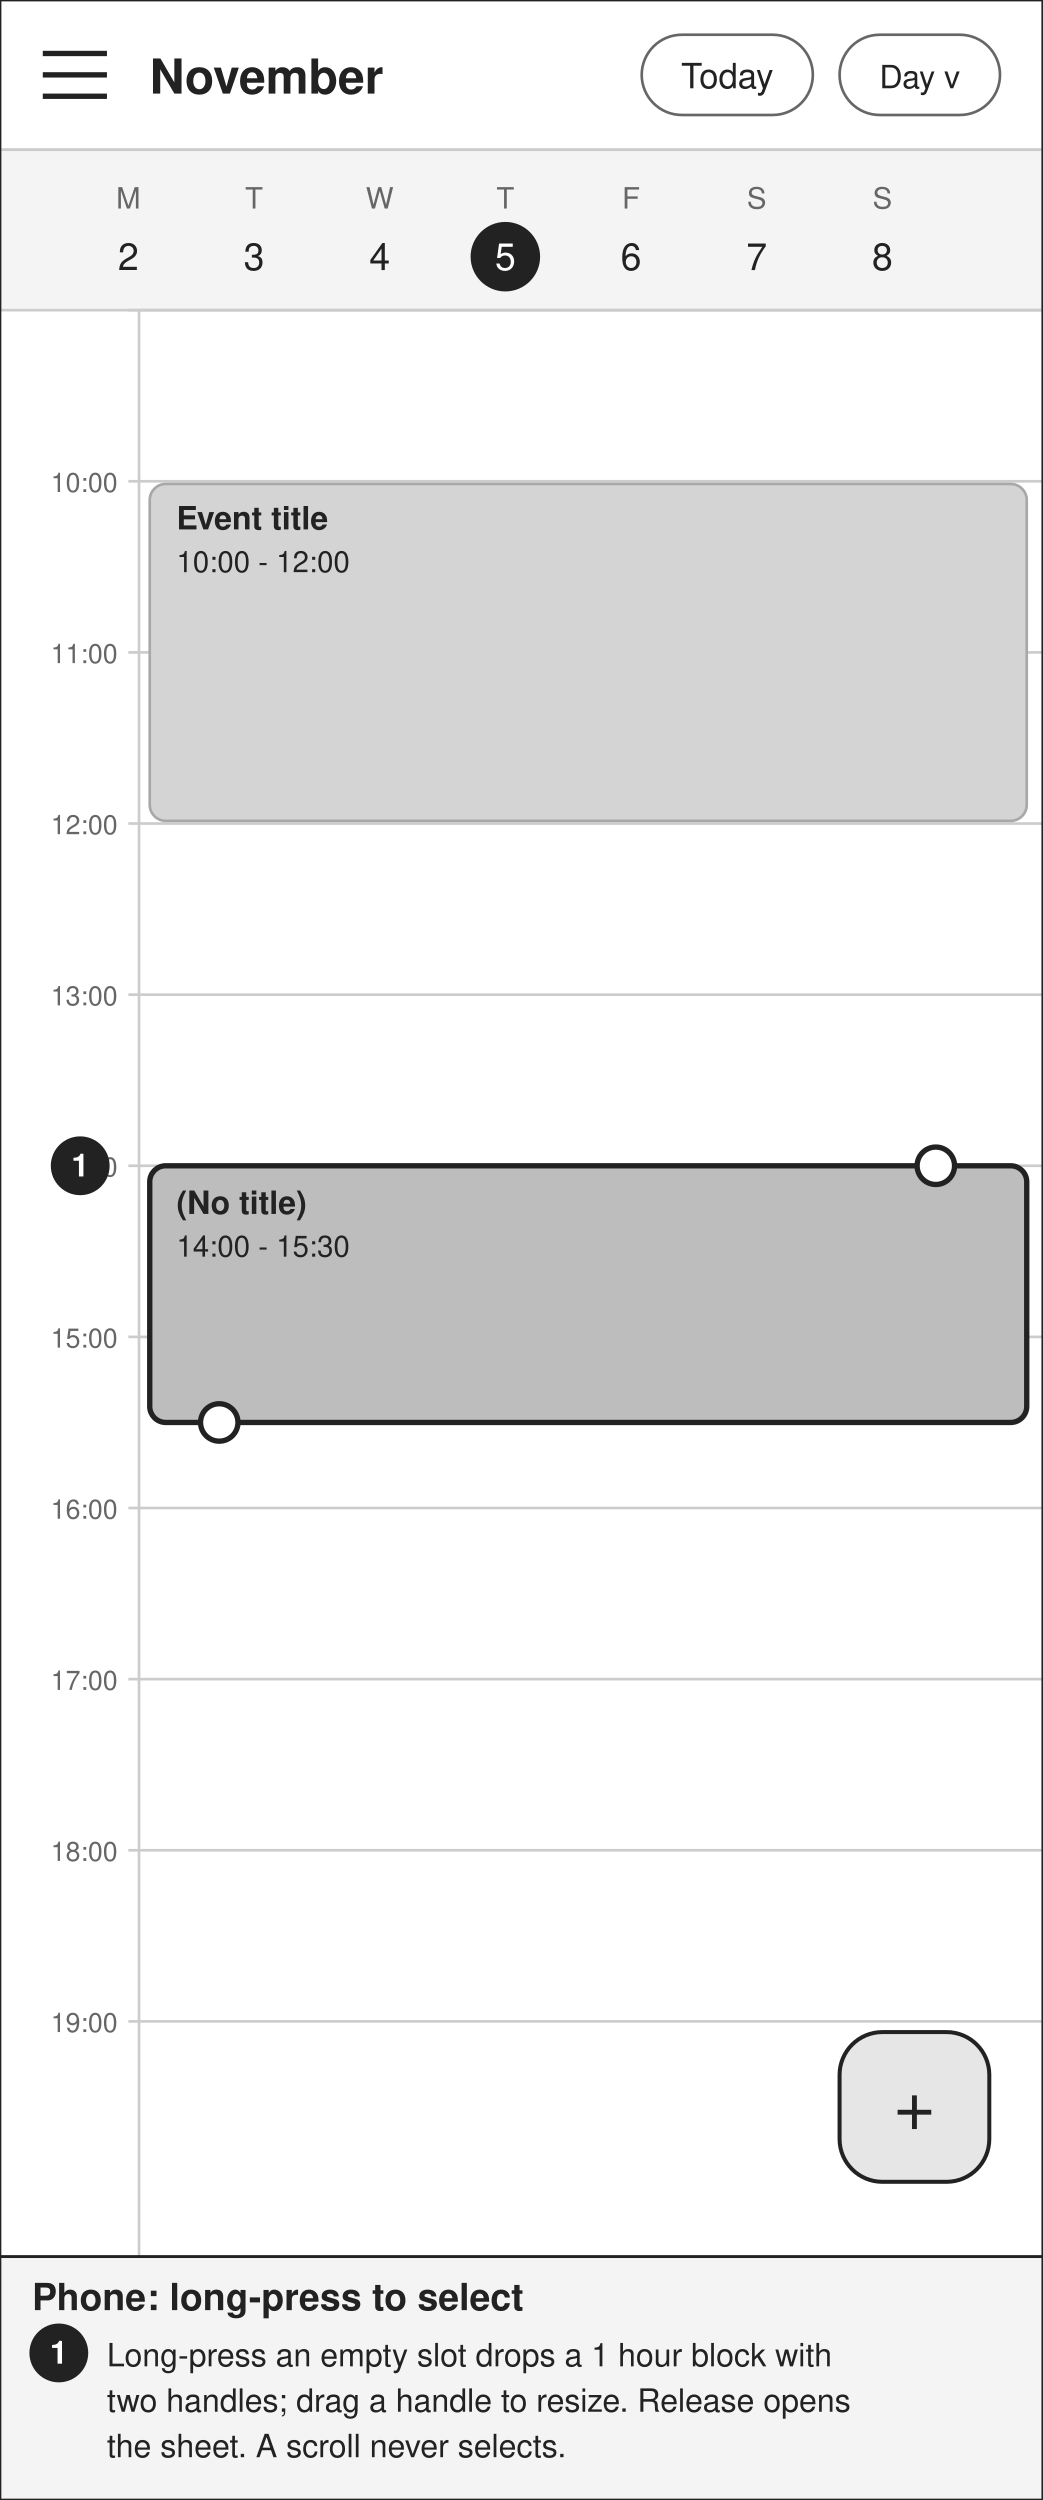
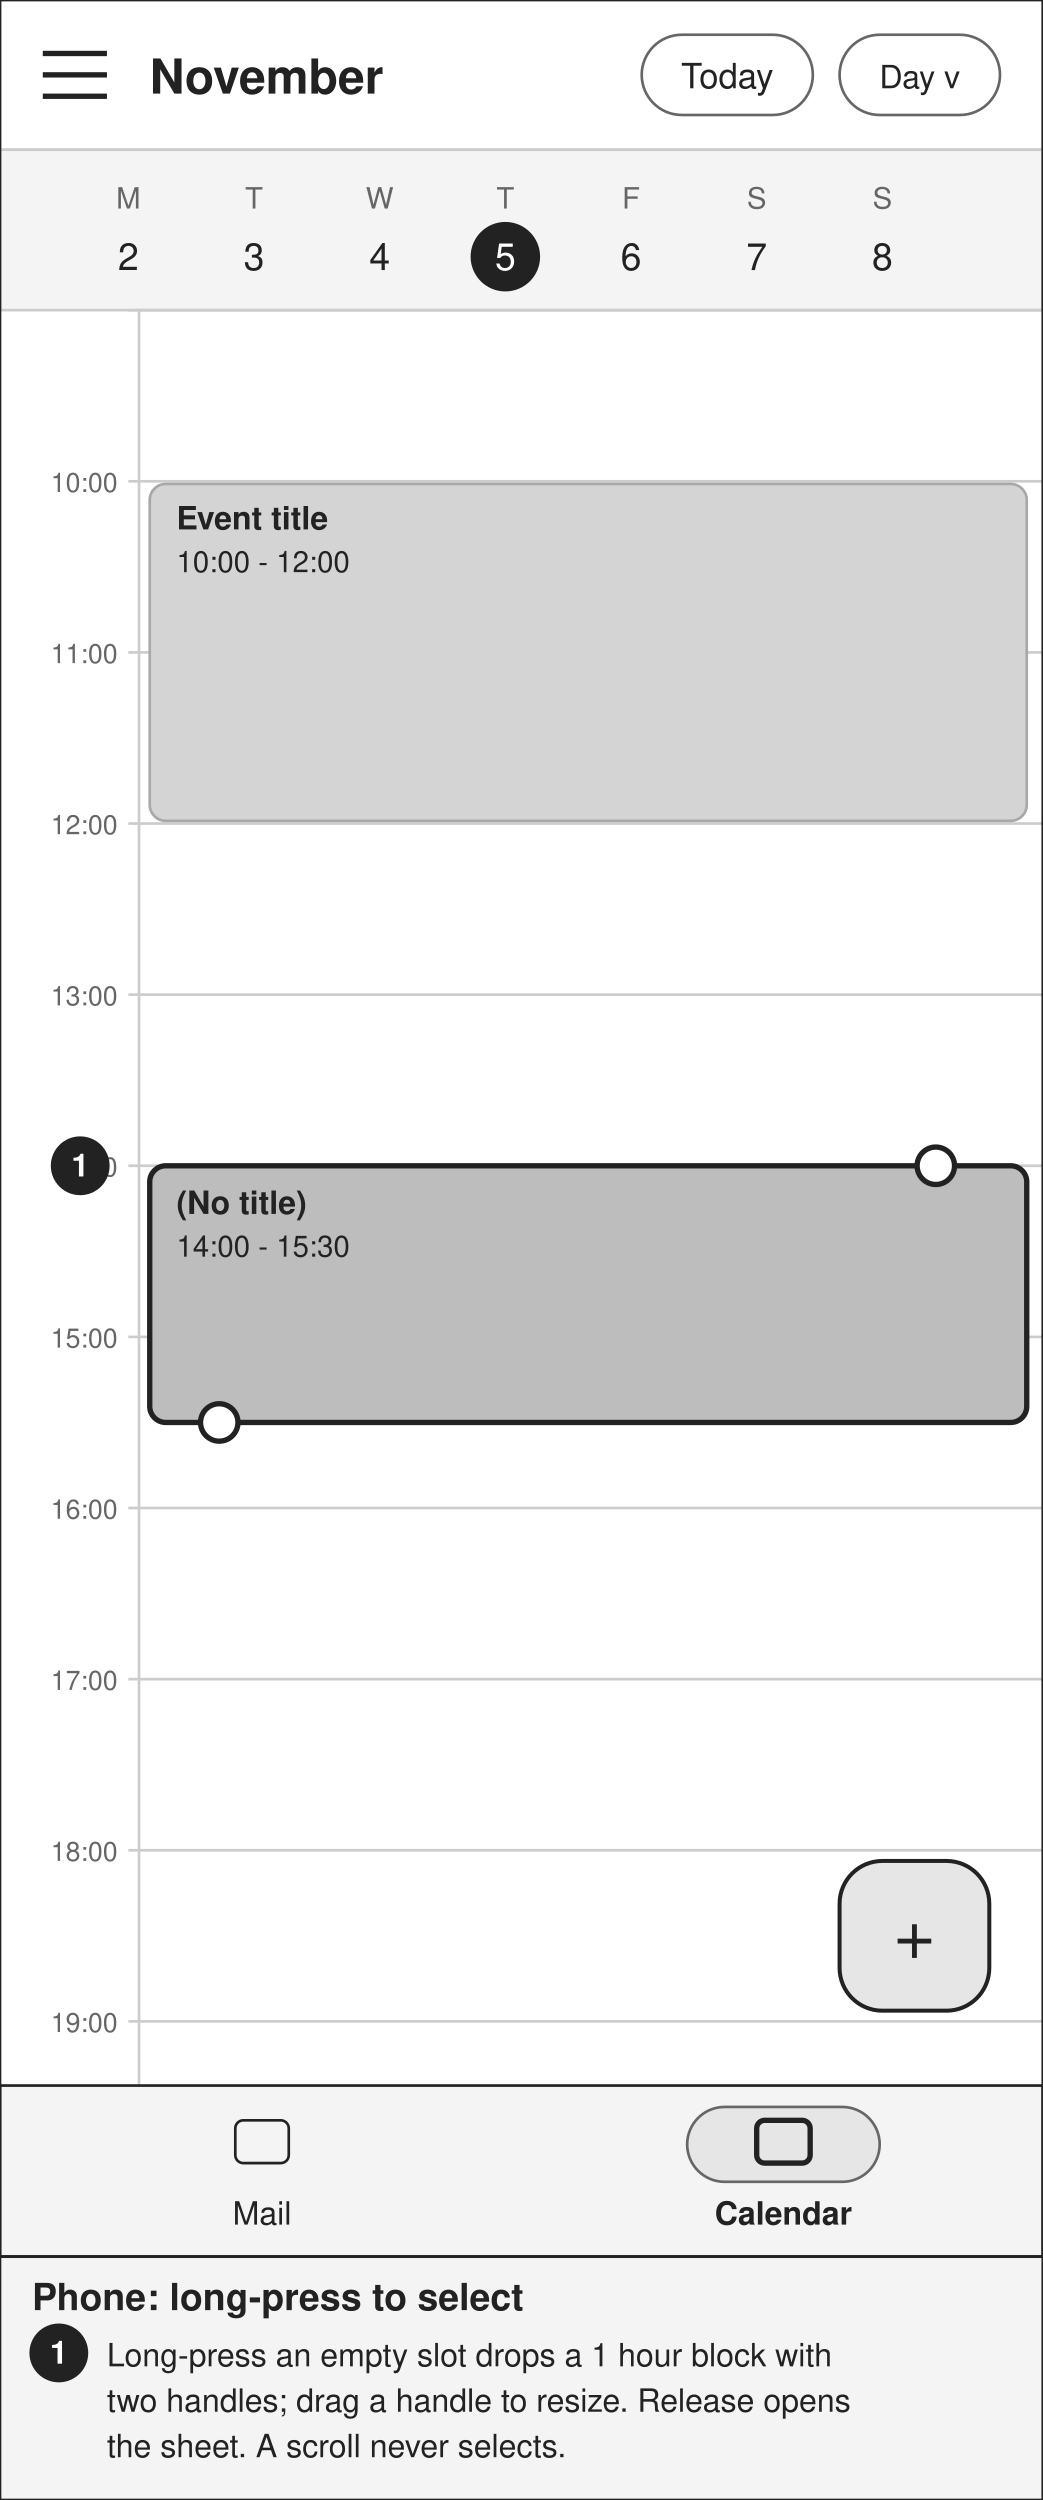
<svg xmlns="http://www.w3.org/2000/svg" width="390" height="935" viewBox="0 0 390 935">
  <rect width="390" height="935" fill="#fff" />
  <rect x="0" y="0" width="390" height="56" rx="0" fill="none" stroke="#ccc" stroke-width="1" />
  <line x1="16" y1="20" x2="40" y2="20" stroke="#222" stroke-width="2" />
  <line x1="16" y1="28" x2="40" y2="28" stroke="#222" stroke-width="2" />
  <line x1="16" y1="36" x2="40" y2="36" stroke="#222" stroke-width="2" />
  <text x="56" y="35" font-family="Helvetica, Arial, sans-serif" font-size="18" fill="#222" font-weight="bold">November</text>
  <rect x="240" y="13" width="64" height="30" rx="15" fill="#fff" stroke="#666" stroke-width="1" />
  <text x="272" y="33" font-family="Helvetica, Arial, sans-serif" font-size="13" fill="#222" text-anchor="middle">Today</text>
  <rect x="314" y="13" width="60" height="30" rx="15" fill="none" stroke="#666" stroke-width="1" />
  <text x="344" y="33" font-family="Helvetica, Arial, sans-serif" font-size="12" fill="#222" text-anchor="middle">Day v</text>
  <rect x="0" y="56" width="390" height="60" rx="0" fill="#f4f4f4" stroke="#ccc" stroke-width="1" />
  <text x="48" y="78" font-family="Helvetica, Arial, sans-serif" font-size="11" fill="#666" text-anchor="middle">M</text>
  <text x="48" y="101" font-family="Helvetica, Arial, sans-serif" font-size="14" fill="#222" text-anchor="middle">2</text>
  <text x="95" y="78" font-family="Helvetica, Arial, sans-serif" font-size="11" fill="#666" text-anchor="middle">T</text>
  <text x="95" y="101" font-family="Helvetica, Arial, sans-serif" font-size="14" fill="#222" text-anchor="middle">3</text>
  <text x="142" y="78" font-family="Helvetica, Arial, sans-serif" font-size="11" fill="#666" text-anchor="middle">W</text>
  <text x="142" y="101" font-family="Helvetica, Arial, sans-serif" font-size="14" fill="#222" text-anchor="middle">4</text>
  <text x="189" y="78" font-family="Helvetica, Arial, sans-serif" font-size="11" fill="#666" text-anchor="middle">T</text>
  <circle cx="189" cy="96" r="13" fill="#222" stroke="none" stroke-width="1" />
  <text x="189" y="101" font-family="Helvetica, Arial, sans-serif" font-size="14" fill="#fff" text-anchor="middle">5</text>
  <text x="236" y="78" font-family="Helvetica, Arial, sans-serif" font-size="11" fill="#666" text-anchor="middle">F</text>
  <text x="236" y="101" font-family="Helvetica, Arial, sans-serif" font-size="14" fill="#222" text-anchor="middle">6</text>
  <text x="283" y="78" font-family="Helvetica, Arial, sans-serif" font-size="11" fill="#666" text-anchor="middle">S</text>
  <text x="283" y="101" font-family="Helvetica, Arial, sans-serif" font-size="14" fill="#222" text-anchor="middle">7</text>
  <text x="330" y="78" font-family="Helvetica, Arial, sans-serif" font-size="11" fill="#666" text-anchor="middle">S</text>
  <text x="330" y="101" font-family="Helvetica, Arial, sans-serif" font-size="14" fill="#222" text-anchor="middle">8</text>
  <line x1="48" y1="116" x2="390" y2="116" stroke="#ccc" stroke-width="1" />
  <line x1="48" y1="180" x2="390" y2="180" stroke="#ccc" stroke-width="1" />
  <text x="44" y="184" font-family="Helvetica, Arial, sans-serif" font-size="10" fill="#666" text-anchor="end">10:00</text>
  <line x1="48" y1="244" x2="390" y2="244" stroke="#ccc" stroke-width="1" />
  <text x="44" y="248" font-family="Helvetica, Arial, sans-serif" font-size="10" fill="#666" text-anchor="end">11:00</text>
  <line x1="48" y1="308" x2="390" y2="308" stroke="#ccc" stroke-width="1" />
  <text x="44" y="312" font-family="Helvetica, Arial, sans-serif" font-size="10" fill="#666" text-anchor="end">12:00</text>
  <line x1="48" y1="372" x2="390" y2="372" stroke="#ccc" stroke-width="1" />
  <text x="44" y="376" font-family="Helvetica, Arial, sans-serif" font-size="10" fill="#666" text-anchor="end">13:00</text>
  <line x1="48" y1="436" x2="390" y2="436" stroke="#ccc" stroke-width="1" />
  <text x="44" y="440" font-family="Helvetica, Arial, sans-serif" font-size="10" fill="#666" text-anchor="end">14:00</text>
  <line x1="48" y1="500" x2="390" y2="500" stroke="#ccc" stroke-width="1" />
  <text x="44" y="504" font-family="Helvetica, Arial, sans-serif" font-size="10" fill="#666" text-anchor="end">15:00</text>
  <line x1="48" y1="564" x2="390" y2="564" stroke="#ccc" stroke-width="1" />
  <text x="44" y="568" font-family="Helvetica, Arial, sans-serif" font-size="10" fill="#666" text-anchor="end">16:00</text>
  <line x1="48" y1="628" x2="390" y2="628" stroke="#ccc" stroke-width="1" />
  <text x="44" y="632" font-family="Helvetica, Arial, sans-serif" font-size="10" fill="#666" text-anchor="end">17:00</text>
  <line x1="48" y1="692" x2="390" y2="692" stroke="#ccc" stroke-width="1" />
  <text x="44" y="696" font-family="Helvetica, Arial, sans-serif" font-size="10" fill="#666" text-anchor="end">18:00</text>
  <line x1="48" y1="756" x2="390" y2="756" stroke="#ccc" stroke-width="1" />
  <text x="44" y="760" font-family="Helvetica, Arial, sans-serif" font-size="10" fill="#666" text-anchor="end">19:00</text>
  <line x1="52" y1="116" x2="52" y2="844" stroke="#ccc" stroke-width="1" />
  <rect x="56" y="181" width="328" height="126" rx="6" fill="#d4d4d4" stroke="#a8a8a8" stroke-width="1" />
  <text x="66" y="198" font-family="Helvetica, Arial, sans-serif" font-size="12" fill="#222" font-weight="bold">Event title</text>
  <text x="66" y="214" font-family="Helvetica, Arial, sans-serif" font-size="11" fill="#222">10:00 - 12:00</text>
  <rect x="56" y="436" width="328" height="96" rx="6" fill="#bdbdbd" stroke="#222" stroke-width="2" />
  <text x="66" y="454" font-family="Helvetica, Arial, sans-serif" font-size="12" fill="#222" font-weight="bold">(No title)</text>
  <text x="66" y="470" font-family="Helvetica, Arial, sans-serif" font-size="11" fill="#222">14:00 - 15:30</text>
  <circle cx="350" cy="436" r="7" fill="#fff" stroke="#222" stroke-width="2" />
  <circle cx="82" cy="532" r="7" fill="#fff" stroke="#222" stroke-width="2" />
-   <rect x="314" y="760" width="56" height="56" rx="16" fill="#e6e6e6" stroke="#222" stroke-width="1.5" />
-   <text x="342" y="796" font-family="Helvetica, Arial, sans-serif" font-size="26" fill="#222" text-anchor="middle">+</text>
+   <rect x="314" y="696" width="56" height="56" rx="16" fill="#e6e6e6" stroke="#222" stroke-width="1.5" />
+   <text x="342" y="732" font-family="Helvetica, Arial, sans-serif" font-size="26" fill="#222" text-anchor="middle">+</text>
+   <rect x="0" y="780" width="390" height="64" rx="0" fill="#f4f4f4" stroke="#222" stroke-width="1" />
+   <rect x="88" y="793" width="20" height="16" rx="3" fill="none" stroke="#222" stroke-width="1" />
+   <text x="98" y="832" font-family="Helvetica, Arial, sans-serif" font-size="12" fill="#222" text-anchor="middle">Mail</text>
+   <rect x="257" y="788" width="72" height="28" rx="14" fill="#e6e6e6" stroke="#666" stroke-width="1" />
+   <rect x="283" y="793" width="20" height="16" rx="3" fill="none" stroke="#222" stroke-width="2" />
+   <text x="293" y="832" font-family="Helvetica, Arial, sans-serif" font-size="12" fill="#222" font-weight="bold" text-anchor="middle">Calendar</text>
  <circle cx="30" cy="436" r="11" fill="#222" stroke="none" stroke-width="1" />
  <text x="30" y="440" font-family="Helvetica, Arial, sans-serif" font-size="12" fill="#fff" font-weight="bold" text-anchor="middle">1</text>
  <rect x="0" y="0" width="390" height="844" rx="0" fill="none" stroke="#222" stroke-width="1" />
  <rect x="0" y="844" width="390" height="91" rx="0" fill="#f4f4f4" stroke="#222" stroke-width="1" />
  <text x="12" y="864" font-family="Helvetica, Arial, sans-serif" font-size="14" fill="#222" font-weight="bold">Phone: long-press to select</text>
  <circle cx="22" cy="880" r="11" fill="#222" stroke="none" stroke-width="1" />
  <text x="22" y="884" font-family="Helvetica, Arial, sans-serif" font-size="12" fill="#fff" font-weight="bold" text-anchor="middle">1</text>
  <text x="40" y="885" font-family="Helvetica, Arial, sans-serif" font-size="12" fill="#222">Long-press an empty slot drops a 1 hour block with</text>
  <text x="40" y="902" font-family="Helvetica, Arial, sans-serif" font-size="12" fill="#222">two handles; drag a handle to resize. Release opens</text>
  <text x="40" y="919" font-family="Helvetica, Arial, sans-serif" font-size="12" fill="#222">the sheet. A scroll never selects.</text>
</svg>
